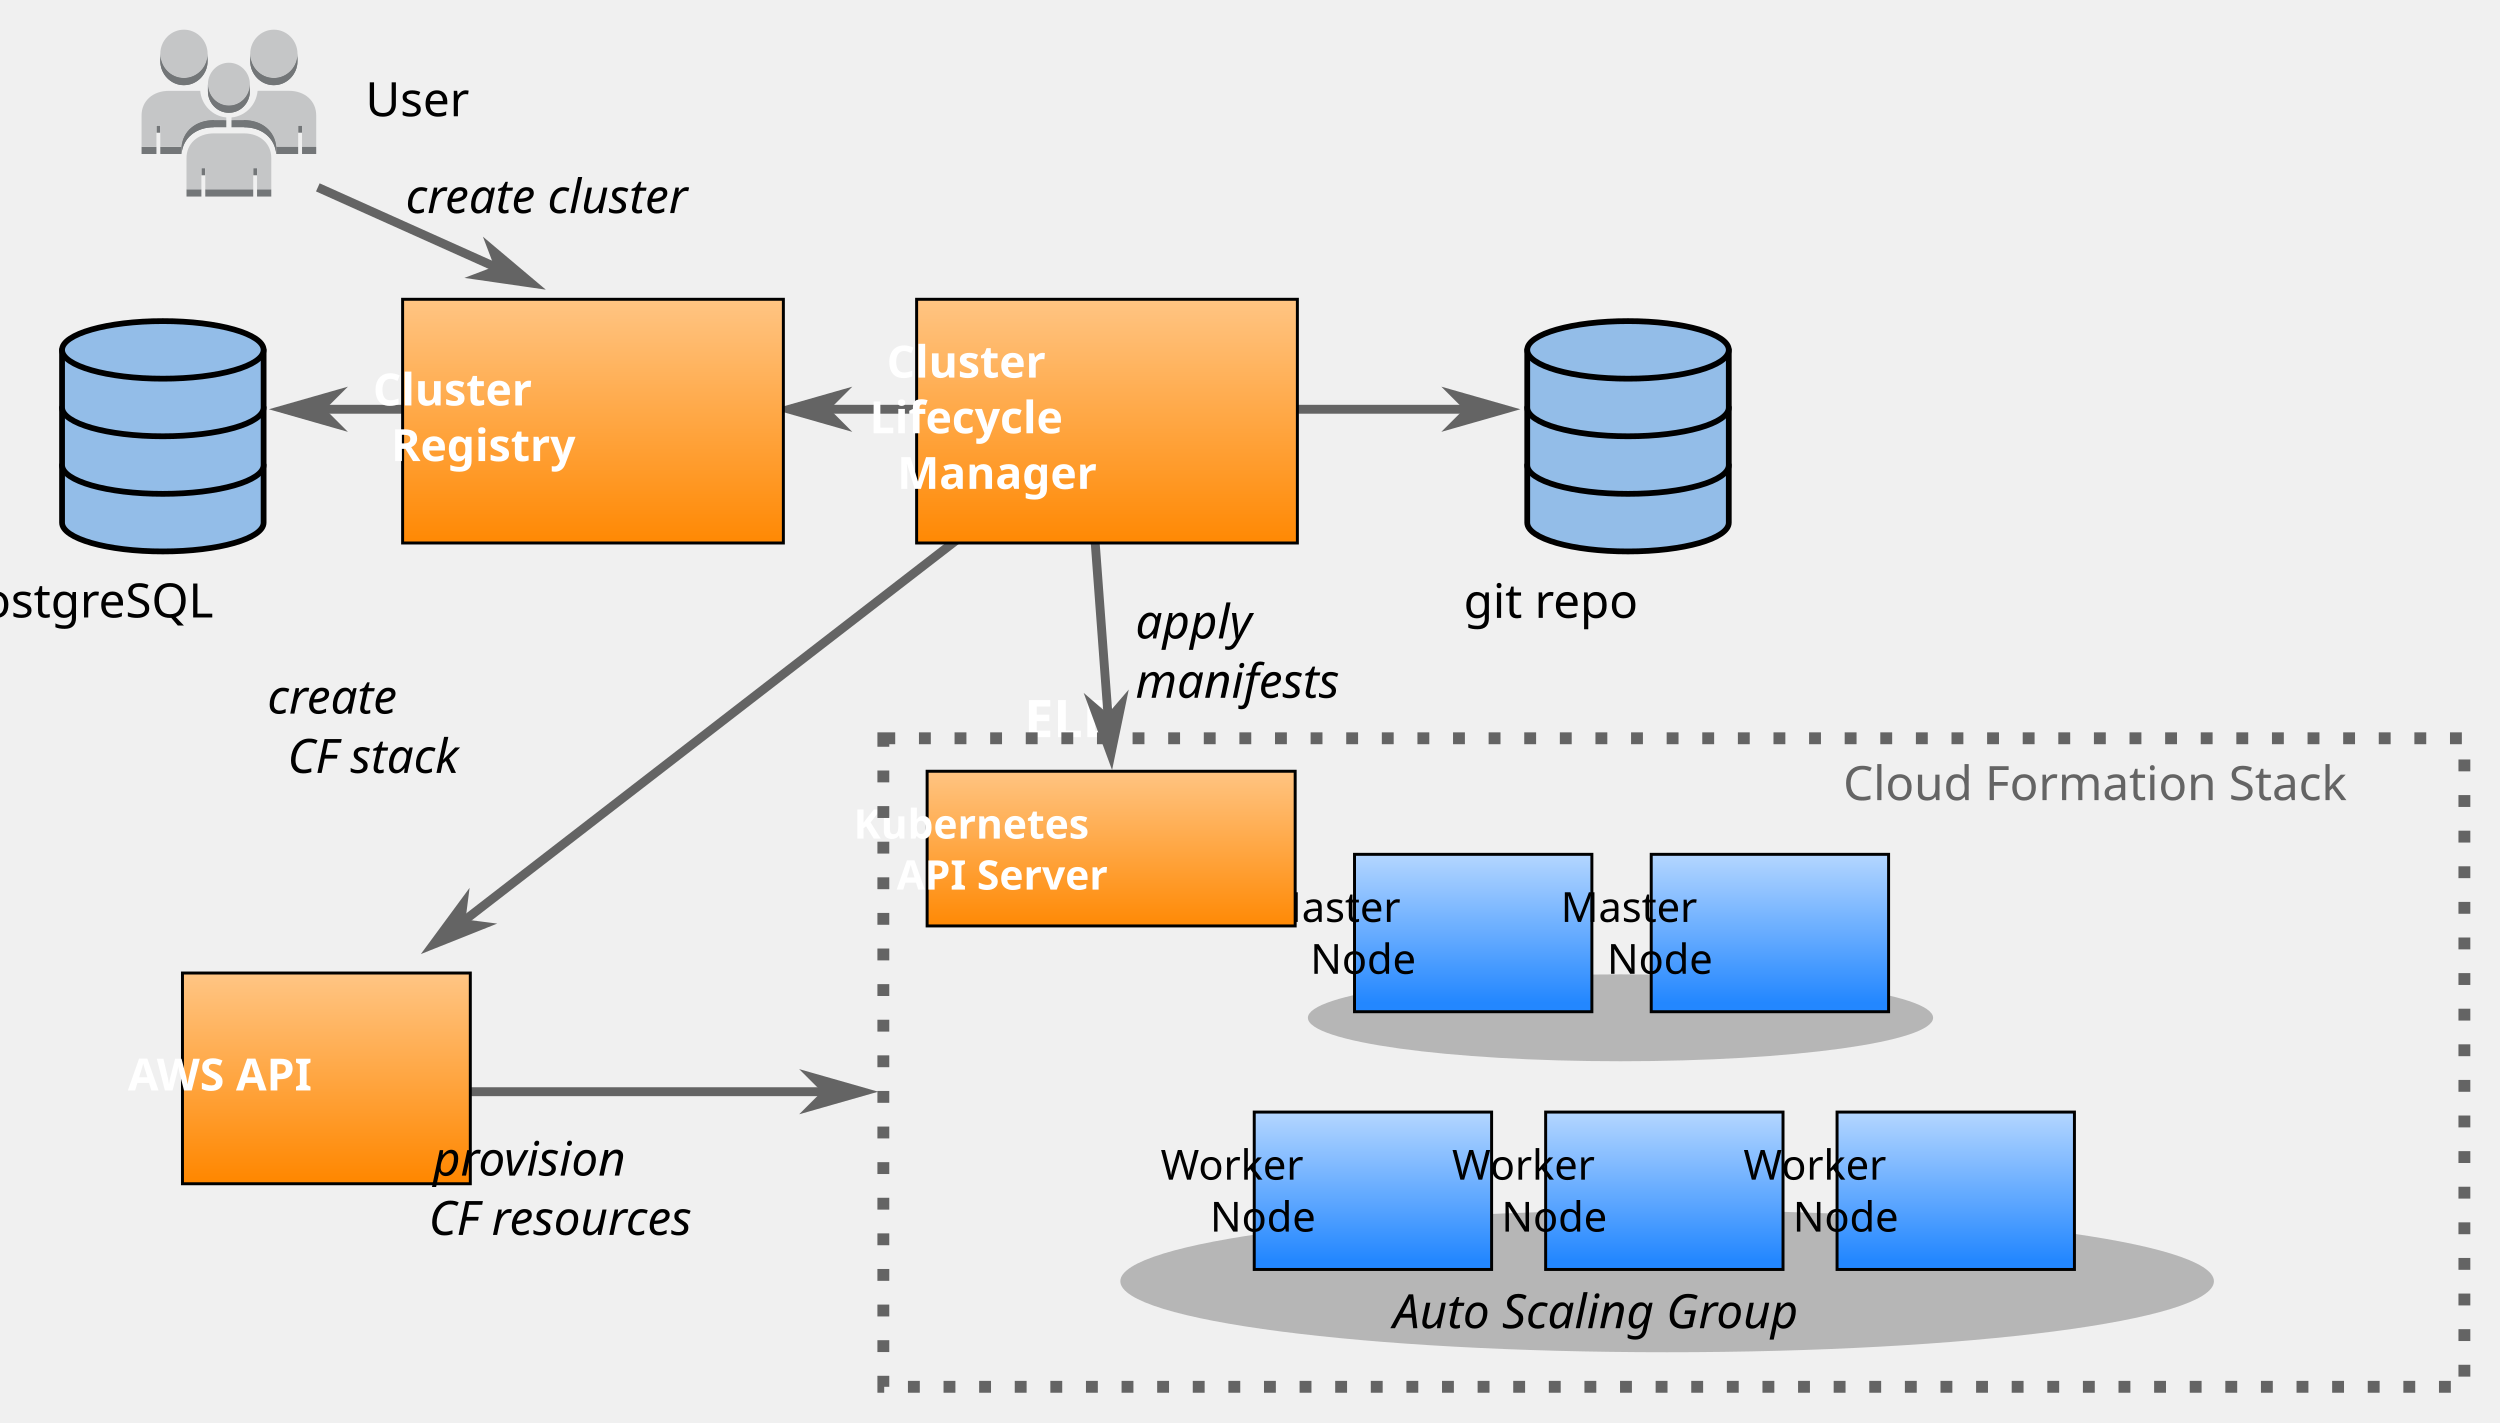
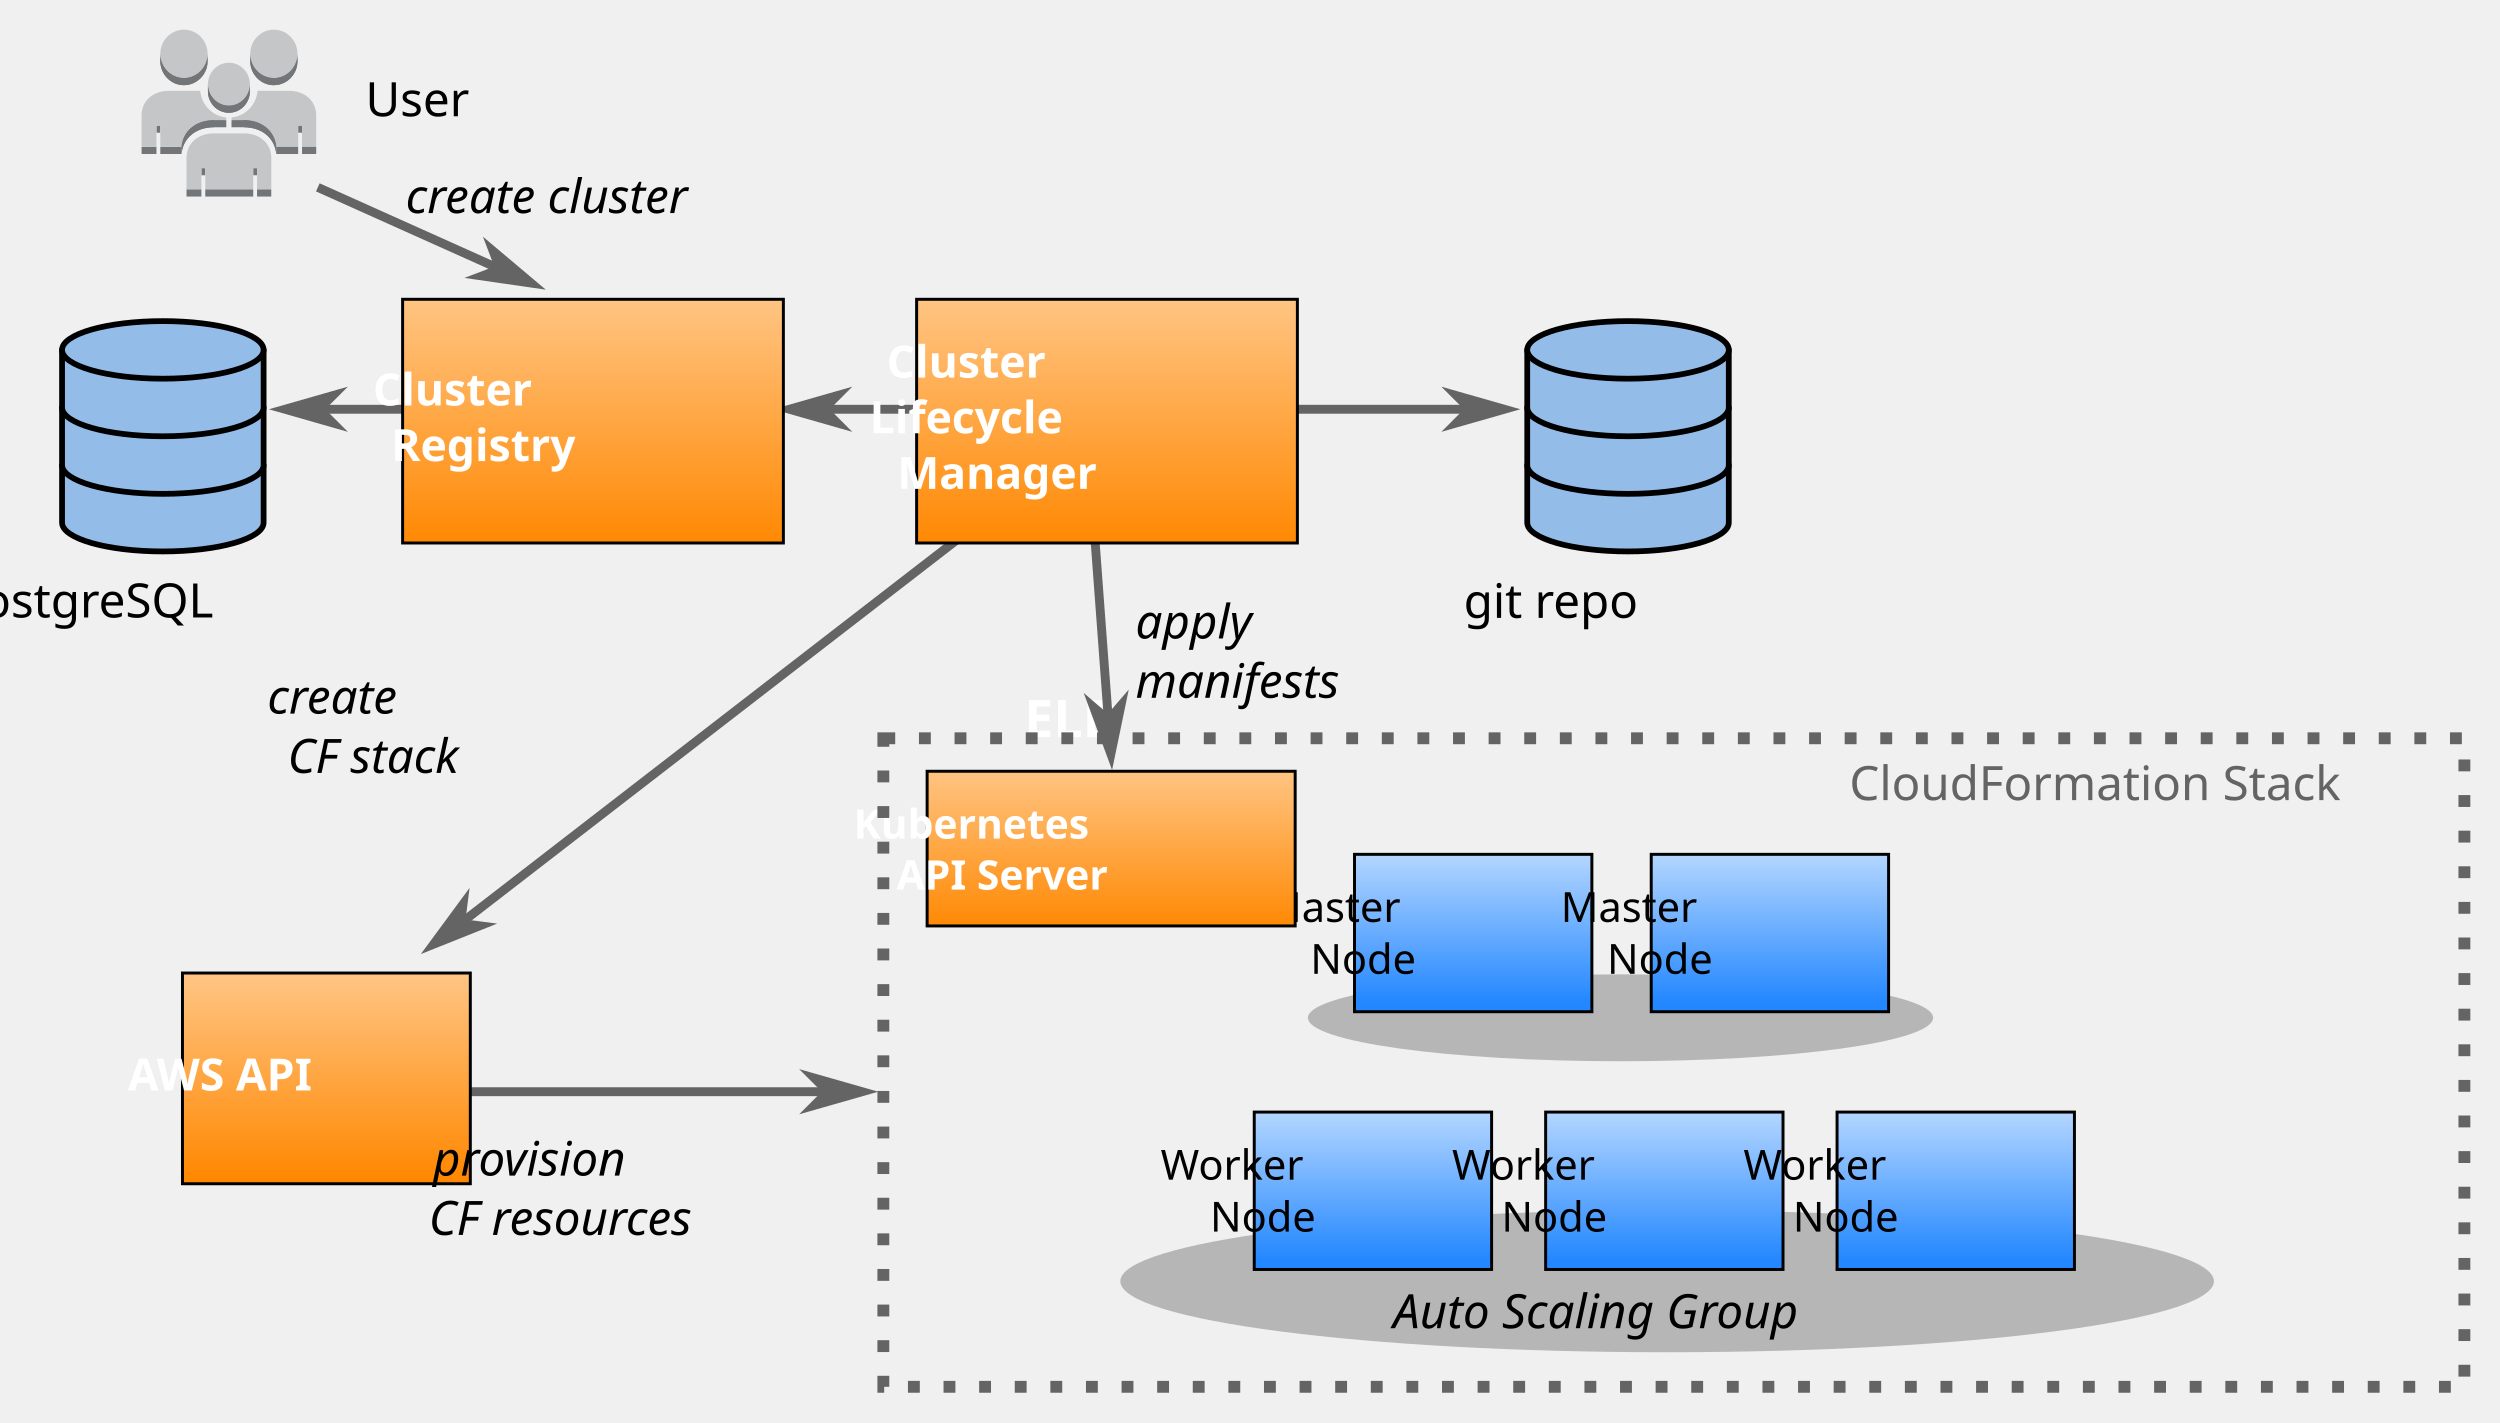
<svg xmlns="http://www.w3.org/2000/svg" xmlns:xlink="http://www.w3.org/1999/xlink" width="842.569" height="479.393" id="svg3535" version="1.1">
  <defs id="defs3537">
    <marker orient="auto" refY="0" refX="0" id="Arrow1Mend" style="overflow:visible">
      <path id="path5308" d="M 0,0 5,-5 -12.5,0 5,5 0,0 Z" style="fill-rule:evenodd;stroke:#000000;stroke-width:1pt" transform="matrix(-0.4,0,0,-0.4,-4,0)" />
    </marker>
    <linearGradient id="linearGradient5150">
      <stop style="stop-color:#2387ff;stop-opacity:1;" offset="0" id="stop5152" />
      <stop style="stop-color:#b4d6ff;stop-opacity:1;" offset="1" id="stop5154" />
    </linearGradient>
    <linearGradient id="linearGradient5132">
      <stop style="stop-color:#ff8700;stop-opacity:1;" offset="0" id="stop5134" />
      <stop style="stop-color:#ffc584;stop-opacity:1;" offset="1" id="stop5136" />
    </linearGradient>
    <marker orient="auto" refY="0" refX="0" id="Arrow1Lend" style="overflow:visible">
      <path id="path4458" d="M 0,0 5,-5 -12.5,0 5,5 0,0 Z" style="fill-rule:evenodd;stroke:#000000;stroke-width:1pt" transform="matrix(-0.8,0,0,-0.8,-10,0)" />
    </marker>
    <marker orient="auto" refY="0" refX="0" id="Arrow1Lend-5" style="overflow:visible">
      <path id="path4458-7" d="M 0,0 5,-5 -12.5,0 5,5 0,0 Z" style="fill-rule:evenodd;stroke:#000000;stroke-width:1pt" transform="matrix(-0.8,0,0,-0.8,-10,0)" />
    </marker>
    <marker orient="auto" refY="0" refX="0" id="Arrow1Lend-9" style="overflow:visible">
      <path id="path4458-0" d="M 0,0 5,-5 -12.5,0 5,5 0,0 Z" style="fill-rule:evenodd;stroke:#000000;stroke-width:1pt" transform="matrix(-0.8,0,0,-0.8,-10,0)" />
    </marker>
    <marker orient="auto" refY="0" refX="0" id="Arrow1Lend-0" style="overflow:visible">
      <path id="path4458-5" d="M 0,0 5,-5 -12.5,0 5,5 0,0 Z" style="fill-rule:evenodd;stroke:#000000;stroke-width:1pt" transform="matrix(-0.8,0,0,-0.8,-10,0)" />
    </marker>
    <marker orient="auto" refY="0" refX="0" id="Arrow1Lend-8" style="overflow:visible">
      <path id="path4458-4" d="M 0,0 5,-5 -12.5,0 5,5 0,0 Z" style="fill-rule:evenodd;stroke:#000000;stroke-width:1pt" transform="matrix(-0.8,0,0,-0.8,-10,0)" />
    </marker>
    <linearGradient xlink:href="#linearGradient5132" id="linearGradient5138" x1="678.524" y1="232.429" x2="678.524" y2="162.429" gradientUnits="userSpaceOnUse" />
    <linearGradient xlink:href="#linearGradient5132" id="linearGradient5148" x1="268.524" y1="252.429" x2="268.524" y2="167.429" gradientUnits="userSpaceOnUse" gradientTransform="translate(-0.8094025,0)" />
    <marker orient="auto" refY="0" refX="0" id="Arrow1Lend-1" style="overflow:visible">
      <path id="path4458-2" d="M 0,0 5,-5 -12.5,0 5,5 0,0 Z" style="fill-rule:evenodd;stroke:#000000;stroke-width:1pt" transform="matrix(-0.8,0,0,-0.8,-10,0)" />
    </marker>
    <linearGradient xlink:href="#linearGradient5150-7" id="linearGradient5156-7" x1="363.524" y1="397.429" x2="363.524" y2="327.429" gradientUnits="userSpaceOnUse" />
    <linearGradient id="linearGradient5150-7">
      <stop style="stop-color:#2387ff;stop-opacity:1;" offset="0" id="stop5152-0" />
      <stop style="stop-color:#b4d6ff;stop-opacity:1;" offset="1" id="stop5154-3" />
    </linearGradient>
    <linearGradient xlink:href="#linearGradient5150-4" id="linearGradient5156-8" x1="363.524" y1="397.429" x2="363.524" y2="327.429" gradientUnits="userSpaceOnUse" />
    <linearGradient id="linearGradient5150-4">
      <stop style="stop-color:#2387ff;stop-opacity:1;" offset="0" id="stop5152-2" />
      <stop style="stop-color:#b4d6ff;stop-opacity:1;" offset="1" id="stop5154-7" />
    </linearGradient>
    <linearGradient xlink:href="#linearGradient5150-4-4" id="linearGradient3388-5" gradientUnits="userSpaceOnUse" gradientTransform="translate(-178.3798,39.87853)" x1="363.524" y1="397.429" x2="363.524" y2="327.429" />
    <linearGradient id="linearGradient5150-4-4">
      <stop style="stop-color:#2387ff;stop-opacity:1;" offset="0" id="stop5152-2-6" />
      <stop style="stop-color:#b4d6ff;stop-opacity:1;" offset="1" id="stop5154-7-9" />
    </linearGradient>
    <linearGradient xlink:href="#linearGradient5150" id="linearGradient3442" gradientUnits="userSpaceOnUse" x1="363.524" y1="397.429" x2="363.524" y2="327.429" />
    <marker orient="auto" refY="0" refX="0" id="Arrow1Lend-52" style="overflow:visible">
      <path id="path4458-55" d="M 0,0 5,-5 -12.5,0 5,5 0,0 Z" style="fill-rule:evenodd;stroke:#000000;stroke-width:1pt" transform="matrix(-0.8,0,0,-0.8,-10,0)" />
    </marker>
    <marker orient="auto" refY="0" refX="0" id="Arrow1Lend-16" style="overflow:visible">
      <path id="path4458-25" d="M 0,0 5,-5 -12.5,0 5,5 0,0 Z" style="fill-rule:evenodd;stroke:#000000;stroke-width:1pt" transform="matrix(-0.8,0,0,-0.8,-10,0)" />
    </marker>
    <marker orient="auto" refY="0" refX="0" id="Arrow1Lend-17" style="overflow:visible">
      <path id="path4458-05" d="M 0,0 5,-5 -12.5,0 5,5 0,0 Z" style="fill-rule:evenodd;stroke:#000000;stroke-width:1pt" transform="matrix(-0.8,0,0,-0.8,-10,0)" />
    </marker>
    <clipPath id="SVGID_2_">
      <use height="1052.362" width="744.094" y="0" x="0" style="overflow:visible" xlink:href="#SVGID_35_" overflow="visible" id="use3869" />
    </clipPath>
    <clipPath id="SVGID_4_">
      <use height="1052.362" width="744.094" y="0" x="0" style="overflow:visible" xlink:href="#SVGID_37_" overflow="visible" id="use3895" />
    </clipPath>
    <clipPath id="SVGID_6_">
      <use height="1052.362" width="744.094" y="0" x="0" style="overflow:visible" xlink:href="#SVGID_39_" overflow="visible" id="use3951" />
    </clipPath>
    <clipPath id="SVGID_8_">
      <use height="1052.362" width="744.094" y="0" x="0" style="overflow:visible" xlink:href="#SVGID_41_" overflow="visible" id="use3969" />
    </clipPath>
    <clipPath id="SVGID_10_">
      <use height="1052.362" width="744.094" y="0" x="0" style="overflow:visible" xlink:href="#SVGID_43_" overflow="visible" id="use4019" />
    </clipPath>
    <marker orient="auto" refY="0" refX="0" id="Arrow1MendE" style="overflow:visible">
      <path id="path9060" d="M 0,0 5,-5 -12.5,0 5,5 0,0 Z" style="fill:#646464;fill-rule:evenodd;stroke:#646464;stroke-width:1pt" transform="matrix(-0.4,0,0,-0.4,-4,0)" />
    </marker>
    <marker orient="auto" refY="0" refX="0" id="Arrow1Mendz" style="overflow:visible">
      <path id="path9543" d="M 0,0 5,-5 -12.5,0 5,5 0,0 Z" style="fill:#646464;fill-rule:evenodd;stroke:#646464;stroke-width:1pt" transform="matrix(-0.4,0,0,-0.4,-4,0)" />
    </marker>
    <marker orient="auto" refY="0" refX="0" id="Arrow1MendH" style="overflow:visible">
      <path id="path10028" d="M 0,0 5,-5 -12.5,0 5,5 0,0 Z" style="fill:#646464;fill-rule:evenodd;stroke:#646464;stroke-width:1pt" transform="matrix(-0.4,0,0,-0.4,-4,0)" />
    </marker>
    <marker orient="auto" refY="0" refX="0" id="Arrow1Mendk" style="overflow:visible">
      <path id="path10517" d="M 0,0 5,-5 -12.5,0 5,5 0,0 Z" style="fill:#646464;fill-rule:evenodd;stroke:#646464;stroke-width:1pt" transform="matrix(-0.4,0,0,-0.4,-4,0)" />
    </marker>
    <marker orient="auto" refY="0" refX="0" id="Arrow1Mendr" style="overflow:visible">
      <path id="path11010" d="M 0,0 5,-5 -12.5,0 5,5 0,0 Z" style="fill:#646464;fill-rule:evenodd;stroke:#646464;stroke-width:1pt" transform="matrix(-0.4,0,0,-0.4,-4,0)" />
    </marker>
    <marker orient="auto" refY="0" refX="0" id="Arrow1MendK" style="overflow:visible">
      <path id="path11507" d="M 0,0 5,-5 -12.5,0 5,5 0,0 Z" style="fill:#646464;fill-rule:evenodd;stroke:#646464;stroke-width:1pt" transform="matrix(-0.4,0,0,-0.4,-4,0)" />
    </marker>
    <marker orient="auto" refY="0" refX="0" id="Arrow1Mend9" style="overflow:visible">
      <path id="path12008" d="M 0,0 5,-5 -12.5,0 5,5 0,0 Z" style="fill:#646464;fill-rule:evenodd;stroke:#646464;stroke-width:1pt" transform="matrix(-0.4,0,0,-0.4,-4,0)" />
    </marker>
    <marker orient="auto" refY="0" refX="0" id="Arrow1Mendb" style="overflow:visible">
      <path id="path12513" d="M 0,0 5,-5 -12.5,0 5,5 0,0 Z" style="fill:#646464;fill-rule:evenodd;stroke:#646464;stroke-width:1pt" transform="matrix(-0.4,0,0,-0.4,-4,0)" />
    </marker>
    <linearGradient xlink:href="#linearGradient5132" id="linearGradient12961" gradientUnits="userSpaceOnUse" gradientTransform="translate(213.4763,-169.127)" x1="268.524" y1="252.429" x2="268.524" y2="167.429" />
    <linearGradient xlink:href="#linearGradient5150-4" id="linearGradient12965" gradientUnits="userSpaceOnUse" gradientTransform="translate(267.8783,-169.4877)" x1="363.524" y1="396.917" x2="363.524" y2="346.917" />
    <linearGradient xlink:href="#linearGradient5132" id="linearGradient12959-3" gradientUnits="userSpaceOnUse" x1="678.524" y1="232.429" x2="678.524" y2="162.429" gradientTransform="translate(-511.8329,53.28278)" />
    <marker orient="auto" refY="0" refX="0" id="Arrow1Mend9-1" style="overflow:visible">
      <path id="path12008-2" d="M 0,0 5,-5 -12.5,0 5,5 0,0 Z" style="fill:#646464;fill-rule:evenodd;stroke:#646464;stroke-width:1pt" transform="matrix(-0.4,0,0,-0.4,-4,0)" />
    </marker>
    <marker orient="auto" refY="0" refX="0" id="Arrow1Mend9-1-3" style="overflow:visible">
      <path id="path12008-2-1" d="M 0,0 5,-5 -12.5,0 5,5 0,0 Z" style="fill:#646464;fill-rule:evenodd;stroke:#646464;stroke-width:1pt" transform="matrix(-0.4,0,0,-0.4,-4,0)" />
    </marker>
    <marker orient="auto" refY="0" refX="0" id="Arrow1MendE-4" style="overflow:visible">
      <path id="path9060-7" d="M 0,0 5,-5 -12.5,0 5,5 0,0 Z" style="fill:#646464;fill-rule:evenodd;stroke:#646464;stroke-width:1pt" transform="matrix(-0.4,0,0,-0.4,-4,0)" />
    </marker>
    <marker orient="auto" refY="0" refX="0" id="Arrow1Mend9-1-3-6" style="overflow:visible">
      <path id="path12008-2-1-3" d="M 0,0 5,-5 -12.5,0 5,5 0,0 Z" style="fill:#646464;fill-rule:evenodd;stroke:#646464;stroke-width:1pt" transform="matrix(-0.4,0,0,-0.4,-4,0)" />
    </marker>
    <marker orient="auto" refY="0" refX="0" id="Arrow1Mend9-1-3-9" style="overflow:visible">
      <path id="path12008-2-1-37" d="M 0,0 5,-5 -12.5,0 5,5 0,0 Z" style="fill:#646464;fill-rule:evenodd;stroke:#646464;stroke-width:1pt" transform="matrix(-0.4,0,0,-0.4,-4,0)" />
    </marker>
    <linearGradient xlink:href="#linearGradient5132" id="linearGradient7399" gradientUnits="userSpaceOnUse" gradientTransform="translate(40.24174,-166.7875)" x1="268.524" y1="252.429" x2="268.524" y2="167.429" />
    <marker orient="auto" refY="0" refX="0" id="Arrow1MendE-4-9" style="overflow:visible">
      <path id="path9060-7-1" d="M 0,0 5,-5 -12.5,0 5,5 0,0 Z" style="fill:#646464;fill-rule:evenodd;stroke:#646464;stroke-width:1pt" transform="matrix(-0.4,0,0,-0.4,-4,0)" />
    </marker>
    <linearGradient xlink:href="#linearGradient5132" id="linearGradient12961-7" gradientUnits="userSpaceOnUse" gradientTransform="translate(14.90488,-76.18004)" x1="268.524" y1="252.429" x2="268.524" y2="197.429" />
    <marker orient="auto" refY="0" refX="0" id="Arrow1MendE-4-9-4" style="overflow:visible">
      <path id="path9060-7-1-8" d="M 0,0 5,-5 -12.5,0 5,5 0,0 Z" style="fill:#646464;fill-rule:evenodd;stroke:#646464;stroke-width:1pt" transform="matrix(-0.4,0,0,-0.4,-4,0)" />
    </marker>
    <marker orient="auto" refY="0" refX="0" id="Arrow1Mend9-1-3-6-2" style="overflow:visible">
      <path id="path12008-2-1-3-9" d="M 0,0 5,-5 -12.5,0 5,5 0,0 Z" style="fill:#646464;fill-rule:evenodd;stroke:#646464;stroke-width:1pt" transform="matrix(-0.4,0,0,-0.4,-4,0)" />
    </marker>
    <marker orient="auto" refY="0" refX="0" id="Arrow1Mend9-1-9" style="overflow:visible">
      <path id="path12008-2-0" d="M 0,0 5,-5 -12.5,0 5,5 0,0 Z" style="fill:#646464;fill-rule:evenodd;stroke:#646464;stroke-width:1pt" transform="matrix(-0.4,0,0,-0.4,-4,0)" />
    </marker>
    <linearGradient xlink:href="#linearGradient5150-4" id="linearGradient7679" gradientUnits="userSpaceOnUse" gradientTransform="translate(267.8783,-169.4877)" x1="363.524" y1="396.917" x2="363.524" y2="346.917" />
    <linearGradient xlink:href="#linearGradient5150-4" id="linearGradient8478" gradientUnits="userSpaceOnUse" gradientTransform="translate(267.8783,-169.4877)" x1="363.524" y1="396.917" x2="363.524" y2="346.917" />
    <linearGradient xlink:href="#linearGradient5150-4" id="linearGradient8677" gradientUnits="userSpaceOnUse" gradientTransform="translate(267.8783,-169.4877)" x1="363.524" y1="396.917" x2="363.524" y2="346.917" />
    <linearGradient xlink:href="#linearGradient5150-4" id="linearGradient8714" gradientUnits="userSpaceOnUse" gradientTransform="translate(267.8783,-169.4877)" x1="363.524" y1="396.917" x2="363.524" y2="346.917" />
  </defs>
  <g id="layer1" transform="translate(-102.0163,100.5047)">
    <ellipse style="fill:#b6b6b6;fill-opacity:1;stroke:none;stroke-width:8;stroke-linecap:round;stroke-linejoin:miter;stroke-miterlimit:4;stroke-dasharray:none;stroke-dashoffset:0;stroke-opacity:1" id="path5293-0" cx="648.169" cy="242.522" rx="105.357" ry="14.643" />
    <ellipse style="fill:#b6b6b6;fill-opacity:1;stroke:none;stroke-width:8;stroke-linecap:round;stroke-linejoin:miter;stroke-miterlimit:4;stroke-dasharray:none;stroke-dashoffset:0;stroke-opacity:1" id="path5293" cx="663.883" cy="331.308" rx="184.286" ry="23.929" />
    <text xml:space="preserve" style="font-style:normal;font-weight:normal;font-size:40px;line-height:125%;font-family:Sans;letter-spacing:0px;word-spacing:0px;fill:#000000;fill-opacity:1;stroke:none" x="225.205" y="-61.331" id="text4370-9">
      <tspan id="tspan4372-17" x="225.205" y="-61.331" style="font-size:16px">User</tspan>
    </text>
    <text xml:space="preserve" style="font-style:normal;font-weight:normal;font-size:40px;line-height:125%;font-family:Sans;text-align:center;letter-spacing:0px;word-spacing:0px;text-anchor:middle;fill:#000000;fill-opacity:1;stroke:none" x="665.762" y="347.142" id="text4370-3-8-3">
      <tspan x="665.762" y="347.142" style="font-style:italic;font-variant:normal;font-weight:normal;font-stretch:normal;font-size:16px;font-family:Sans;-inkscape-font-specification:'Sans Italic';text-align:center;text-anchor:middle" id="tspan4414">Auto Scaling Group</tspan>
    </text>
    <text xml:space="preserve" style="font-style:normal;font-weight:normal;font-size:40px;line-height:125%;font-family:Sans;text-align:center;letter-spacing:0px;word-spacing:0px;text-anchor:middle;fill:#000000;fill-opacity:1;stroke:none" x="488.934" y="147.937" id="text4370-3-8-2">
      <tspan x="488.934" y="147.937" style="font-weight:bold;font-size:17.5px;-inkscape-font-specification:'Sans Bold';text-align:center;text-anchor:middle;fill:#ffffff;fill-opacity:1" id="tspan5128">ELB</tspan>
    </text>
    <g id="g7638" transform="translate(-40,9.999999)">
      <rect y="177.429" x="598.524" height="53.043" width="80" id="rect3543-9-9" style="fill:url(#linearGradient12965);fill-opacity:1;stroke:#000000;stroke-width:1;stroke-miterlimit:4;stroke-dasharray:none;stroke-dashoffset:0;stroke-opacity:1" />
      <text id="text4370-3-8-2-7-4-7" y="200.204" x="637.844" style="font-style:normal;font-weight:normal;font-size:40px;line-height:125%;font-family:Sans;text-align:center;letter-spacing:0px;word-spacing:0px;text-anchor:middle;fill:#000000;fill-opacity:1;stroke:none" xml:space="preserve">
        <tspan id="tspan3303-3" style="font-size:14px;text-align:center;text-anchor:middle" y="200.204" x="637.844">Master</tspan>
        <tspan style="font-size:14px;text-align:center;text-anchor:middle" y="217.704" x="637.844" id="tspan5033">Node</tspan>
      </text>
    </g>
    <path style="fill:none;stroke:#646464;stroke-width:3;stroke-linecap:butt;stroke-linejoin:miter;stroke-miterlimit:4;stroke-dasharray:none;stroke-opacity:1;marker-end:url(#Arrow1MendE)" d="m 209.13,-37.356 71.453,32.059" id="path4449-9" />
    <g transform="matrix(1.000507,0,0,1.000507,129.1325,-112.4087)" id="Layer_1">
      <g id="g3853">
        <g enable-background="new    " id="g3855">
          <g id="g3857">
            <path style="fill:#c5c6c7" d="m 65.15,21.893 c 4.389,0 7.967,3.65 7.967,8.143 0,4.506 -3.578,8.156 -7.967,8.156 -4.389,0 -7.967,-3.65 -7.967,-8.156 10e-4,-4.493 3.579,-8.143 7.967,-8.143 z" id="path3859" />
          </g>
          <g id="g3861">
            <defs id="defs3863">
              <path id="SVGID_35_" d="m 73.117,30.035 0,2.402 c 0,4.506 -3.578,8.156 -7.967,8.156 -4.389,0 -7.967,-3.65 -7.967,-8.156 l 0,-2.402 c 0,4.506 3.578,8.156 7.967,8.156 4.389,0 7.967,-3.65 7.967,-8.156 z" />
            </defs>
            <use height="1052.362" width="744.094" y="0" x="0" style="overflow:visible;fill:#737678" xlink:href="#SVGID_35_" overflow="visible" id="use3866" />
            <clipPath id="clipPath4069">
              <use height="1052.362" width="744.094" y="0" x="0" style="overflow:visible" xlink:href="#SVGID_35_" overflow="visible" id="use4071" />
            </clipPath>
            <g clip-path="url(#SVGID_2_)" enable-background="new    " id="g3871">
              <path style="fill:#737678" d="m 73.117,30.035 0,2.402 c 0,0.408 -0.027,0.811 -0.086,1.199 l 0,-2.4 c 0.059,-0.392 0.086,-0.793 0.086,-1.201" id="path3873" />
              <path style="fill:#737678" d="m 73.031,31.236 0,2.4 c -0.066,0.461 -0.17,0.91 -0.311,1.342 l 0,-2.4 c 0.141,-0.432 0.245,-0.883 0.311,-1.342" id="path3875" />
              <path style="fill:#737678" d="m 72.721,32.578 0,2.4 c -0.162,0.512 -0.375,1 -0.627,1.463 l 0,-2.402 c 0.252,-0.463 0.465,-0.949 0.627,-1.461" id="path3877" />
              <path style="fill:#737678" d="m 72.094,34.039 0,2.402 c -1.371,2.477 -3.971,4.152 -6.943,4.152 -4.389,0 -7.967,-3.65 -7.967,-8.156 l 0,-2.402 c 0,4.506 3.578,8.156 7.967,8.156 2.972,0 5.572,-1.673 6.943,-4.152" id="path3879" />
            </g>
          </g>
        </g>
        <g enable-background="new    " id="g3881">
          <g id="g3883">
            <path style="fill:#c5c6c7" d="m 50,33.031 c 3.904,0 7.068,3.244 7.068,7.227 0,3.988 -3.164,7.229 -7.068,7.229 -3.891,0 -7.057,-3.24 -7.057,-7.229 0,-3.983 3.166,-7.227 7.057,-7.227 z" id="path3885" />
          </g>
          <g id="g3887">
            <defs id="defs3889">
              <path id="SVGID_37_" d="m 57.068,40.258 0,2.402 c 0,3.986 -3.164,7.229 -7.068,7.229 -3.891,0 -7.057,-3.242 -7.057,-7.229 l 0,-2.402 c 0,3.988 3.166,7.229 7.057,7.229 3.904,-0.001 7.068,-3.241 7.068,-7.229 z" />
            </defs>
            <use height="1052.362" width="744.094" y="0" x="0" style="overflow:visible;fill:#737678" xlink:href="#SVGID_37_" overflow="visible" id="use3892" />
            <clipPath id="clipPath4085">
              <use height="1052.362" width="744.094" y="0" x="0" style="overflow:visible" xlink:href="#SVGID_37_" overflow="visible" id="use4087" />
            </clipPath>
            <g clip-path="url(#SVGID_4_)" enable-background="new    " id="g3897">
              <path style="fill:#737678" d="m 57.068,40.258 0,2.402 c 0,0.361 -0.025,0.715 -0.074,1.061 l 0,-2.402 c 0.049,-0.346 0.074,-0.7 0.074,-1.061" id="path3899" />
              <path style="fill:#737678" d="m 56.994,41.318 0,2.402 c -0.061,0.408 -0.15,0.807 -0.275,1.193 l 0,-2.402 c 0.125,-0.384 0.215,-0.782 0.275,-1.193" id="path3901" />
              <path style="fill:#737678" d="m 56.719,42.512 0,2.402 c -0.145,0.449 -0.332,0.883 -0.557,1.293 l 0,-2.4 c 0.225,-0.409 0.412,-0.844 0.557,-1.295" id="path3903" />
              <path style="fill:#737678" d="m 56.162,43.807 0,2.4 c -1.215,2.195 -3.52,3.682 -6.162,3.682 -3.891,0 -7.057,-3.242 -7.057,-7.229 l 0,-2.402 c 0,3.988 3.166,7.229 7.057,7.229 2.643,-0.001 4.947,-1.487 6.162,-3.68" id="path3905" />
            </g>
          </g>
          <g id="g3907">
            <polygon style="fill:#737678" points="50.875,54.766 50.875,52.365 55.664,52.139 55.051,54.766 " id="polygon3909" />
          </g>
          <g id="g3911">
            <polygon style="fill:#737678" points="44.951,54.766 44.164,52.139 49.129,52.365 49.129,54.766 " id="polygon3913" />
          </g>
          <g id="g3915">
            <rect style="fill:#737678" x="73.332" y="54.195" width="1.309" height="2.402" id="rect3917" />
          </g>
          <g id="g3919">
            <rect style="fill:#737678" x="25.598" y="54.209" width="1.299" height="2.402" id="rect3921" />
          </g>
          <g id="g3923">
            <rect style="fill:#737678" x="26.896" y="61.375" width="7.145" height="2.4" id="rect3925" />
          </g>
          <g id="g3927">
            <rect style="fill:#737678" x="20.584" y="61.375" width="5.014" height="2.4" id="rect3929" />
          </g>
          <g id="g3931">
            <path style="fill:#c5c6c7" d="m 70.188,42.486 c 5.438,0 9.229,3.418 9.229,8.295 l 0,10.594 -4.775,0 0,-7.18 -1.309,0 0,7.18 -7.373,0 c -0.482,-5.357 -4.822,-9.01 -10.908,-9.01 l -4.176,0 0,-0.906 c 4.662,-0.42 8.377,-4.207 8.789,-8.949 0.15,-0.01 0.287,-0.023 0.438,-0.023 l 10.085,0 z" id="path3933" />
          </g>
          <g id="g3935">
            <rect style="fill:#737678" x="74.641" y="61.375" width="4.775" height="2.4" id="rect3937" />
          </g>
          <g id="g3939">
            <rect style="fill:#737678" x="65.959" y="61.375" width="7.373" height="2.4" id="rect3941" />
          </g>
          <g id="g3943">
            <defs id="defs3945">
              <path id="SVGID_39_" d="m 65.959,61.375 0,2.4 c -0.482,-5.357 -4.822,-9.01 -10.908,-9.01 l 0,-2.4 c 6.086,0 10.426,3.653 10.908,9.01 z" />
            </defs>
            <use height="1052.362" width="744.094" y="0" x="0" style="overflow:visible;fill:#737678" xlink:href="#SVGID_39_" overflow="visible" id="use3948" />
            <clipPath id="clipPath4116">
              <use height="1052.362" width="744.094" y="0" x="0" style="overflow:visible" xlink:href="#SVGID_39_" overflow="visible" id="use4118" />
            </clipPath>
            <g clip-path="url(#SVGID_6_)" enable-background="new    " id="g3953">
              <path style="fill:#737678" d="m 65.959,61.375 0,2.4 c -0.482,-5.357 -4.822,-9.01 -10.908,-9.01 l 0,-2.4 c 6.086,0 10.426,3.653 10.908,9.01" id="path3955" />
            </g>
          </g>
          <g id="g3957">
            <path style="fill:#c5c6c7" d="m 39.898,42.5 c 0.152,0 0.301,0.01 0.449,0.01 0.414,4.742 4.127,8.529 8.781,8.949 l 0,0.906 -4.178,0 c -6.084,0 -10.436,3.652 -10.91,9.01 l -7.145,0 0,-7.166 -1.299,0 0,7.166 -5.014,0 0,-10.582 c 0,-4.889 3.793,-8.293 9.23,-8.293 l 10.086,0 z" id="path3959" />
          </g>
          <g id="g3961">
            <defs id="defs3963">
              <path id="SVGID_41_" d="m 44.951,52.365 0,2.4 c -6.084,0 -10.436,3.652 -10.91,9.01 l 0,-2.4 c 0.475,-5.357 4.826,-9.01 10.91,-9.01 z" />
            </defs>
            <use height="1052.362" width="744.094" y="0" x="0" style="overflow:visible;fill:#737678" xlink:href="#SVGID_41_" overflow="visible" id="use3966" />
            <clipPath id="clipPath4128">
              <use height="1052.362" width="744.094" y="0" x="0" style="overflow:visible" xlink:href="#SVGID_41_" overflow="visible" id="use4130" />
            </clipPath>
            <g clip-path="url(#SVGID_8_)" enable-background="new    " id="g3971">
              <path style="fill:#737678" d="m 44.951,52.365 0,2.4 c -4.471,0 -8.004,1.969 -9.752,5.139 l 0,-2.404 c 1.748,-3.168 5.281,-5.135 9.752,-5.135" id="path3973" />
              <path style="fill:#737678" d="m 35.199,57.5 0,2.404 c -0.289,0.52 -0.529,1.076 -0.717,1.66 l 0,-2.4 C 34.67,58.58 34.91,58.023 35.199,57.5" id="path3975" />
              <path style="fill:#737678" d="m 34.482,59.164 0,2.4 c -0.166,0.523 -0.293,1.066 -0.375,1.631 l 0,-2.4 c 0.082,-0.566 0.209,-1.109 0.375,-1.631" id="path3977" />
              <path style="fill:#737678" d="m 34.107,60.795 0,2.4 c -0.027,0.189 -0.047,0.383 -0.066,0.58 l 0,-2.4 c 0.02,-0.195 0.039,-0.389 0.066,-0.58" id="path3979" />
            </g>
          </g>
          <g id="g3981">
            <rect style="fill:#737678" x="58.193" y="68.541" width="1.297" height="2.398" id="rect3983" />
          </g>
          <g id="g3985">
            <rect style="fill:#737678" x="40.736" y="68.541" width="1.309" height="2.398" id="rect3987" />
          </g>
          <g id="g3989">
            <path style="fill:#c5c6c7" d="m 55.051,56.83 c 5.438,0 9.229,3.418 9.229,8.293 l 0,10.586 -4.79,0 0,-7.168 -1.297,0 0,7.168 -16.148,0 0,-7.168 -1.309,0 0,7.168 -5.012,0 0,-10.586 c 0,-4.875 3.789,-8.293 9.227,-8.293 l 10.1,0 z" id="path3991" />
          </g>
          <g id="g3993">
            <rect style="fill:#737678" x="59.49" y="75.709" width="4.789" height="2.398" id="rect3995" />
          </g>
          <g id="g3997">
            <rect style="fill:#737678" x="42.045" y="75.709" width="16.148" height="2.398" id="rect3999" />
          </g>
          <g id="g4001">
            <rect style="fill:#737678" x="35.725" y="75.709" width="5.012" height="2.398" id="rect4003" />
          </g>
        </g>
        <g enable-background="new    " id="g4005">
          <g id="g4007">
            <path style="fill:#c5c6c7" d="m 34.852,21.893 c 4.4,0 7.98,3.664 7.98,8.143 0,4.506 -3.58,8.156 -7.98,8.156 -4.391,0 -7.955,-3.65 -7.955,-8.156 -10e-4,-4.479 3.564,-8.143 7.955,-8.143 z" id="path4009" />
          </g>
          <g id="g4011">
            <defs id="defs4013">
              <path id="SVGID_43_" d="m 42.832,30.035 0,2.402 c 0,4.506 -3.58,8.156 -7.98,8.156 -4.391,0 -7.955,-3.65 -7.955,-8.156 l 0,-2.402 c 0,4.506 3.564,8.156 7.955,8.156 4.4,0 7.98,-3.65 7.98,-8.156 z" />
            </defs>
            <use height="1052.362" width="744.094" y="0" x="0" style="overflow:visible;fill:#737678" xlink:href="#SVGID_43_" overflow="visible" id="use4016" />
            <clipPath id="clipPath4156">
              <use height="1052.362" width="744.094" y="0" x="0" style="overflow:visible" xlink:href="#SVGID_43_" overflow="visible" id="use4158" />
            </clipPath>
            <g clip-path="url(#SVGID_10_)" enable-background="new    " id="g4021">
              <path style="fill:#737678" d="m 42.832,30.035 0,2.402 c 0,0.408 -0.031,0.809 -0.086,1.199 l 0,-2.402 c 0.055,-0.39 0.086,-0.791 0.086,-1.199" id="path4023" />
              <path style="fill:#737678" d="m 42.746,31.234 0,2.402 c -0.066,0.461 -0.172,0.91 -0.312,1.342 l 0,-2.4 c 0.14,-0.432 0.246,-0.883 0.312,-1.344" id="path4025" />
              <path style="fill:#737678" d="m 42.434,32.578 0,2.4 c -0.162,0.51 -0.373,0.998 -0.627,1.459 l 0,-2.4 c 0.254,-0.461 0.464,-0.947 0.627,-1.459" id="path4027" />
              <path style="fill:#737678" d="m 41.807,34.037 0,2.4 c -1.371,2.48 -3.975,4.156 -6.955,4.156 -4.391,0 -7.955,-3.65 -7.955,-8.156 l 0,-2.402 c 0,4.506 3.564,8.156 7.955,8.156 2.98,0 5.584,-1.673 6.955,-4.154" id="path4029" />
            </g>
          </g>
        </g>
      </g>
    </g>
    <path style="fill:none;stroke:#646464;stroke-width:3;stroke-linecap:butt;stroke-linejoin:miter;stroke-miterlimit:4;stroke-dasharray:none;stroke-opacity:1;marker-end:url(#Arrow1Mend9-1)" d="m 468.524,47.429 -220,170" id="path4449-4-5-54-9" />
    <path style="fill:none;stroke:#646464;stroke-width:3;stroke-linecap:butt;stroke-linejoin:miter;stroke-miterlimit:4;stroke-dasharray:none;stroke-opacity:1;marker-end:url(#Arrow1MendE-4)" d="m 468.524,37.429 -100,0" id="path4449-9-8" />
    <text xml:space="preserve" style="font-style:normal;font-weight:normal;font-size:40px;line-height:125%;font-family:Sans;text-align:center;letter-spacing:0px;word-spacing:0px;text-anchor:middle;fill:#000000;fill-opacity:1;stroke:none" x="314.14" y="43.445" id="text4370-3-8-3-4">
      <tspan x="314.14" y="43.445" style="font-style:italic;font-size:16px;-inkscape-font-specification:'Sans Italic';text-align:center;text-anchor:middle" id="tspan4414-3">read-only</tspan>
    </text>
    <text xml:space="preserve" style="font-style:normal;font-weight:normal;font-size:40px;line-height:125%;font-family:Sans;text-align:center;letter-spacing:0px;word-spacing:0px;text-anchor:middle;fill:#000000;fill-opacity:1;stroke:none" x="312.254" y="-28.698" id="text4370-3-8-3-4-6">
      <tspan x="312.254" y="-28.698" style="font-style:italic;font-size:16px;-inkscape-font-specification:'Sans Italic';text-align:center;text-anchor:middle" id="tspan5291">create cluster</tspan>
    </text>
    <g id="g54" style="fill:#93bde8;fill-opacity:1;stroke:#000000;stroke-linecap:round;stroke-linejoin:round;stroke-opacity:1" transform="matrix(1.940767,0,0,1.940767,604.1234,-1.017858)">
      <path id="path56" d="m 6.5,29.5 0,10 a 17.5,5 0 0 0 17.5,5 17.5,5 0 0 0 17.5,-5 l 0,-10" style="fill:#93bde8;fill-opacity:1;stroke:#000000;stroke-opacity:1" />
      <path id="path58" d="m 6.5,19.5 0,10 a 17.5,5 0 0 0 17.5,5 17.5,5 0 0 0 17.5,-5 l 0,-10" style="fill:#93bde8;fill-opacity:1;stroke:#000000;stroke-opacity:1" />
      <path id="path60" d="m 6.5,9.5 0,10 a 17.5,5 0 0 0 17.5,5 17.5,5 0 0 0 17.5,-5 l 0,-10" style="fill:#93bde8;fill-opacity:1;stroke:#000000;stroke-opacity:1" />
      <path id="path62" d="M 24,4.5 A 17.5,5 0 0 0 6.5,9.5 17.5,5 0 0 0 24,14.5 17.5,5 0 0 0 41.5,9.5 17.5,5 0 0 0 24,4.5 Z" style="fill:#93bde8;fill-opacity:1;stroke:#000000;stroke-opacity:1" />
    </g>
    <text xml:space="preserve" style="font-style:normal;font-weight:normal;font-size:40px;line-height:125%;font-family:Sans;text-align:center;letter-spacing:0px;word-spacing:0px;text-anchor:middle;fill:#000000;fill-opacity:1;stroke:none" x="650.694" y="107.731" id="text4370-3-8-3-5">
      <tspan x="650.694" y="107.731" style="font-style:normal;font-variant:normal;font-weight:normal;font-stretch:normal;font-size:16px;font-family:Sans;-inkscape-font-specification:Sans;text-align:center;text-anchor:middle" id="tspan4414-2">git repo</tspan>
    </text>
    <path style="fill:none;stroke:#646464;stroke-width:3;stroke-linecap:butt;stroke-linejoin:miter;stroke-miterlimit:4;stroke-dasharray:none;stroke-opacity:1;marker-end:url(#Arrow1MendE-4-9)" d="m 508.524,37.429 100,0" id="path4449-9-8-7" />
    <g transform="translate(197.8262,37.28627)" id="g7434">
      <rect y="122.143" x="216.657" height="52.134" width="124.041" id="rect3543-9-8-59" style="fill:url(#linearGradient12961-7);fill-opacity:1;stroke:#000000;stroke-width:1;stroke-miterlimit:4;stroke-dasharray:none;stroke-dashoffset:0;stroke-opacity:1" />
      <text id="text4370-3-8-2-7-7" y="144.839" x="278.375" style="font-style:normal;font-weight:normal;font-size:40px;line-height:125%;font-family:Sans;text-align:center;letter-spacing:0px;word-spacing:0px;text-anchor:middle;fill:#000000;fill-opacity:1;stroke:none" xml:space="preserve">
        <tspan id="tspan5244-7" style="font-weight:bold;font-size:13.75px;-inkscape-font-specification:'Sans Bold';text-align:center;text-anchor:middle;fill:#ffffff;fill-opacity:1" y="144.839" x="278.375">Kubernetes</tspan>
        <tspan id="tspan4321" style="font-weight:bold;font-size:13.75px;-inkscape-font-specification:'Sans Bold';text-align:center;text-anchor:middle;fill:#ffffff;fill-opacity:1" y="162.027" x="278.375">API Server</tspan>
      </text>
    </g>
    <g id="g54-6" style="fill:#93bde8;fill-opacity:1;stroke:#000000;stroke-linecap:round;stroke-linejoin:round;stroke-opacity:1" transform="matrix(1.940767,0,0,1.940767,110.3168,-1.017858)">
      <path id="path56-7" d="m 6.5,29.5 0,10 a 17.5,5 0 0 0 17.5,5 17.5,5 0 0 0 17.5,-5 l 0,-10" style="fill:#93bde8;fill-opacity:1;stroke:#000000;stroke-opacity:1" />
      <path id="path58-3" d="m 6.5,19.5 0,10 a 17.5,5 0 0 0 17.5,5 17.5,5 0 0 0 17.5,-5 l 0,-10" style="fill:#93bde8;fill-opacity:1;stroke:#000000;stroke-opacity:1" />
      <path id="path60-6" d="m 6.5,9.5 0,10 a 17.5,5 0 0 0 17.5,5 17.5,5 0 0 0 17.5,-5 l 0,-10" style="fill:#93bde8;fill-opacity:1;stroke:#000000;stroke-opacity:1" />
      <path id="path62-56" d="M 24,4.5 A 17.5,5 0 0 0 6.5,9.5 17.5,5 0 0 0 24,14.5 17.5,5 0 0 0 41.5,9.5 17.5,5 0 0 0 24,4.5 Z" style="fill:#93bde8;fill-opacity:1;stroke:#000000;stroke-opacity:1" />
    </g>
    <text xml:space="preserve" style="font-style:normal;font-weight:normal;font-size:40px;line-height:125%;font-family:Sans;text-align:center;letter-spacing:0px;word-spacing:0px;text-anchor:middle;fill:#000000;fill-opacity:1;stroke:none" x="156.149" y="107.59" id="text4370-3-8-3-5-3">
      <tspan x="156.149" y="107.59" style="font-style:normal;font-variant:normal;font-weight:normal;font-stretch:normal;font-size:16px;font-family:Sans;-inkscape-font-specification:Sans;text-align:center;text-anchor:middle" id="tspan4414-2-9">PostgreSQL</tspan>
    </text>
    <path style="fill:none;stroke:#646464;stroke-width:3;stroke-linecap:butt;stroke-linejoin:miter;stroke-miterlimit:4;stroke-dasharray:none;stroke-opacity:1;marker-end:url(#Arrow1MendE-4-9-4)" d="m 288.524,37.429 -90,0" id="path4449-9-8-7-1" />
    <g id="g7407" transform="translate(0,-1.169734)">
      <rect y="1.535" x="237.708" height="82.134" width="128.326" id="rect3543-9-8-5" style="fill:url(#linearGradient7399);fill-opacity:1;stroke:#000000;stroke-width:1;stroke-miterlimit:4;stroke-dasharray:none;stroke-dashoffset:0;stroke-opacity:1" />
      <text id="text4370-3-8-2-7-9" y="37.307" x="301.322" style="font-style:normal;font-weight:normal;font-size:40px;line-height:125%;font-family:Sans;text-align:center;letter-spacing:0px;word-spacing:0px;text-anchor:middle;fill:#000000;fill-opacity:1;stroke:none" xml:space="preserve">
        <tspan id="tspan5244-4" style="font-weight:bold;font-size:15px;-inkscape-font-specification:'Sans Bold';text-align:center;text-anchor:middle;fill:#ffffff;fill-opacity:1" y="37.307" x="301.322">Cluster</tspan>
        <tspan id="tspan7352-0" style="font-weight:bold;font-size:15px;-inkscape-font-specification:'Sans Bold';text-align:center;text-anchor:middle;fill:#ffffff;fill-opacity:1" y="56.057" x="301.322">Registry</tspan>
      </text>
    </g>
    <path style="fill:none;stroke:#646464;stroke-width:3;stroke-linecap:butt;stroke-linejoin:miter;stroke-miterlimit:4;stroke-dasharray:none;stroke-opacity:1;marker-end:url(#Arrow1Mend9-1-3-6-2)" d="m 468.524,47.429 7.857,105.714" id="path4449-4-5-54-9-9-2-3" />
    <g id="g7354" transform="translate(0,1.169734)">
      <rect y="-0.804" x="410.943" height="82.134" width="128.326" id="rect3543-9-8" style="fill:url(#linearGradient12961);fill-opacity:1;stroke:#000000;stroke-width:1;stroke-miterlimit:4;stroke-dasharray:none;stroke-dashoffset:0;stroke-opacity:1" />
      <text id="text4370-3-8-2-7" y="25.592" x="474.469" style="font-style:normal;font-weight:normal;font-size:40px;line-height:125%;font-family:Sans;text-align:center;letter-spacing:0px;word-spacing:0px;text-anchor:middle;fill:#000000;fill-opacity:1;stroke:none" xml:space="preserve">
        <tspan id="tspan5244" style="font-weight:bold;font-size:15px;-inkscape-font-specification:'Sans Bold';text-align:center;text-anchor:middle;fill:#ffffff;fill-opacity:1" y="25.592" x="474.469">Cluster</tspan>
        <tspan id="tspan7346" style="font-weight:bold;font-size:15px;-inkscape-font-specification:'Sans Bold';text-align:center;text-anchor:middle;fill:#ffffff;fill-opacity:1" y="44.342" x="474.469">Lifecycle</tspan>
        <tspan id="tspan7352" style="font-weight:bold;font-size:15px;-inkscape-font-specification:'Sans Bold';text-align:center;text-anchor:middle;fill:#ffffff;fill-opacity:1" y="63.092" x="474.469">Manager</tspan>
      </text>
    </g>
    <path style="fill:none;stroke:#646464;stroke-width:3;stroke-linecap:butt;stroke-linejoin:miter;stroke-miterlimit:4;stroke-dasharray:none;stroke-opacity:1;marker-end:url(#Arrow1Mend9-1-9)" d="m 238.524,267.429 153.571,0" id="path4449-4-5-54-9-8" />
    <g transform="translate(59.99999,9.999999)" id="g7638-5">
      <rect y="177.429" x="598.524" height="53.043" width="80" id="rect3543-9-9-6" style="fill:url(#linearGradient7679);fill-opacity:1;stroke:#000000;stroke-width:1;stroke-miterlimit:4;stroke-dasharray:none;stroke-dashoffset:0;stroke-opacity:1" />
      <text id="text4370-3-8-2-7-4-7-1" y="200.204" x="637.844" style="font-style:normal;font-weight:normal;font-size:40px;line-height:125%;font-family:Sans;text-align:center;letter-spacing:0px;word-spacing:0px;text-anchor:middle;fill:#000000;fill-opacity:1;stroke:none" xml:space="preserve">
        <tspan id="tspan3303-3-1" style="font-size:14px;text-align:center;text-anchor:middle" y="200.204" x="637.844">Master</tspan>
        <tspan style="font-size:14px;text-align:center;text-anchor:middle" y="217.704" x="637.844" id="tspan5033-5">Node</tspan>
      </text>
    </g>
    <rect style="fill:none;fill-opacity:0.533;stroke:#646464;stroke-width:4;stroke-miterlimit:4;stroke-dasharray:4, 8;stroke-dashoffset:0;stroke-opacity:1" id="rect7681" width="532.857" height="218.571" x="399.728" y="148.317" />
    <g id="g7476" transform="translate(42.24995,11.87327)">
      <rect y="215.556" x="121.262" height="71.022" width="97.012" id="rect3543-5" style="fill:url(#linearGradient12959-3);fill-opacity:1;stroke:#000000;stroke-width:1;stroke-miterlimit:4;stroke-dasharray:none;stroke-dashoffset:0;stroke-opacity:1" />
      <text id="text4370-3-8-2-3" y="255.147" x="170.272" style="font-style:normal;font-weight:normal;font-size:40px;line-height:125%;font-family:Sans;text-align:center;letter-spacing:0px;word-spacing:0px;text-anchor:middle;fill:#000000;fill-opacity:1;stroke:none" xml:space="preserve">
        <tspan id="tspan5128-5" style="font-weight:bold;font-size:15px;-inkscape-font-specification:'Sans Bold';text-align:center;text-anchor:middle;fill:#ffffff;fill-opacity:1" y="255.147" x="170.272">AWS API</tspan>
      </text>
    </g>
    <text xml:space="preserve" style="font-style:normal;font-weight:normal;font-size:40px;line-height:125%;font-family:Sans;text-align:center;letter-spacing:0px;word-spacing:0px;text-anchor:middle;fill:#000000;fill-opacity:1;stroke:none" x="316.812" y="295.71" id="text4370-3-8-3-4-6-9">
      <tspan x="316.812" y="295.71" style="font-style:italic;font-size:16px;-inkscape-font-specification:'Sans Italic';text-align:center;text-anchor:middle" id="tspan5291-8">provision</tspan>
      <tspan x="316.812" y="315.71" style="font-style:italic;font-size:16px;-inkscape-font-specification:'Sans Italic';text-align:center;text-anchor:middle" id="tspan8403">CF resources</tspan>
    </text>
    <text xml:space="preserve" style="font-style:normal;font-weight:normal;font-size:40px;line-height:125%;font-family:Sans;text-align:center;letter-spacing:0px;word-spacing:0px;text-anchor:middle;fill:#646464;fill-opacity:1;stroke:none" x="834.093" y="169.159" id="text4370-3-8-3-48">
-       <tspan x="834.093" y="169.159" style="font-style:normal;font-variant:normal;font-weight:normal;font-stretch:normal;font-size:16px;font-family:Sans;-inkscape-font-specification:Sans;text-align:center;text-anchor:middle;fill:#646464;fill-opacity:1" id="tspan4414-1">Cloud Formation Stack</tspan>
+       <tspan x="834.093" y="169.159" style="font-style:normal;font-variant:normal;font-weight:normal;font-stretch:normal;font-size:16px;font-family:Sans;-inkscape-font-specification:Sans;text-align:center;text-anchor:middle;fill:#646464;fill-opacity:1" id="tspan4414-1">CloudFormation Stack</tspan>
    </text>
    <text xml:space="preserve" style="font-style:normal;font-weight:normal;font-size:40px;line-height:125%;font-family:Sans;text-align:center;letter-spacing:0px;word-spacing:0px;text-anchor:middle;fill:#000000;fill-opacity:1;stroke:none" x="308.603" y="139.996" id="text4370-3-8-3-4-6-0">
      <tspan x="308.603" y="139.996" style="font-style:italic;font-size:16px;-inkscape-font-specification:'Sans Italic';text-align:end;text-anchor:end" id="tspan5291-3">create</tspan>
      <tspan x="308.603" y="159.996" style="font-style:italic;font-size:16px;-inkscape-font-specification:'Sans Italic';text-align:end;text-anchor:end" id="tspan8441">CF stack</tspan>
    </text>
    <g id="g7638-4" transform="translate(-73.79536,96.86621)">
      <rect y="177.429" x="598.524" height="53.043" width="80" id="rect3543-9-9-4" style="fill:url(#linearGradient8478);fill-opacity:1;stroke:#000000;stroke-width:1;stroke-miterlimit:4;stroke-dasharray:none;stroke-dashoffset:0;stroke-opacity:1" />
      <text id="text4370-3-8-2-7-4-7-4" y="200.204" x="637.844" style="font-style:normal;font-weight:normal;font-size:40px;line-height:125%;font-family:Sans;text-align:center;letter-spacing:0px;word-spacing:0px;text-anchor:middle;fill:#000000;fill-opacity:1;stroke:none" xml:space="preserve">
        <tspan id="tspan3303-3-7" style="font-size:14px;text-align:center;text-anchor:middle" y="200.204" x="637.844">Worker</tspan>
        <tspan style="font-size:14px;text-align:center;text-anchor:middle" y="217.704" x="637.844" id="tspan5033-6">Node</tspan>
      </text>
    </g>
    <g id="g7638-4-7" transform="translate(24.41887,96.86621)">
      <rect y="177.429" x="598.524" height="53.043" width="80" id="rect3543-9-9-4-5" style="fill:url(#linearGradient8677);fill-opacity:1;stroke:#000000;stroke-width:1;stroke-miterlimit:4;stroke-dasharray:none;stroke-dashoffset:0;stroke-opacity:1" />
      <text id="text4370-3-8-2-7-4-7-4-9" y="200.204" x="637.844" style="font-style:normal;font-weight:normal;font-size:40px;line-height:125%;font-family:Sans;text-align:center;letter-spacing:0px;word-spacing:0px;text-anchor:middle;fill:#000000;fill-opacity:1;stroke:none" xml:space="preserve">
        <tspan id="tspan3303-3-7-6" style="font-size:14px;text-align:center;text-anchor:middle" y="200.204" x="637.844">Worker</tspan>
        <tspan style="font-size:14px;text-align:center;text-anchor:middle" y="217.704" x="637.844" id="tspan5033-6-2">Node</tspan>
      </text>
    </g>
    <g id="g7638-4-7-8" transform="translate(122.6332,96.86621)">
      <rect y="177.429" x="598.524" height="53.043" width="80" id="rect3543-9-9-4-5-5" style="fill:url(#linearGradient8714);fill-opacity:1;stroke:#000000;stroke-width:1;stroke-miterlimit:4;stroke-dasharray:none;stroke-dashoffset:0;stroke-opacity:1" />
      <text id="text4370-3-8-2-7-4-7-4-9-7" y="200.204" x="637.844" style="font-style:normal;font-weight:normal;font-size:40px;line-height:125%;font-family:Sans;text-align:center;letter-spacing:0px;word-spacing:0px;text-anchor:middle;fill:#000000;fill-opacity:1;stroke:none" xml:space="preserve">
        <tspan id="tspan3303-3-7-6-4" style="font-size:14px;text-align:center;text-anchor:middle" y="200.204" x="637.844">Worker</tspan>
        <tspan style="font-size:14px;text-align:center;text-anchor:middle" y="217.704" x="637.844" id="tspan5033-6-2-1">Node</tspan>
      </text>
    </g>
    <text xml:space="preserve" style="font-style:normal;font-weight:normal;font-size:40px;line-height:125%;font-family:Sans;text-align:center;letter-spacing:0px;word-spacing:0px;text-anchor:middle;fill:#000000;fill-opacity:1;stroke:none" x="484.698" y="114.678" id="text4370-3-8-3-4-6-0-8">
      <tspan x="484.698" y="114.678" style="font-style:italic;font-size:16px;-inkscape-font-specification:'Sans Italic';text-align:start;text-anchor:start" id="tspan8441-9">apply</tspan>
      <tspan x="484.698" y="134.678" style="font-style:italic;font-size:16px;-inkscape-font-specification:'Sans Italic';text-align:start;text-anchor:start" id="tspan8739">manifests</tspan>
    </text>
  </g>
</svg>
